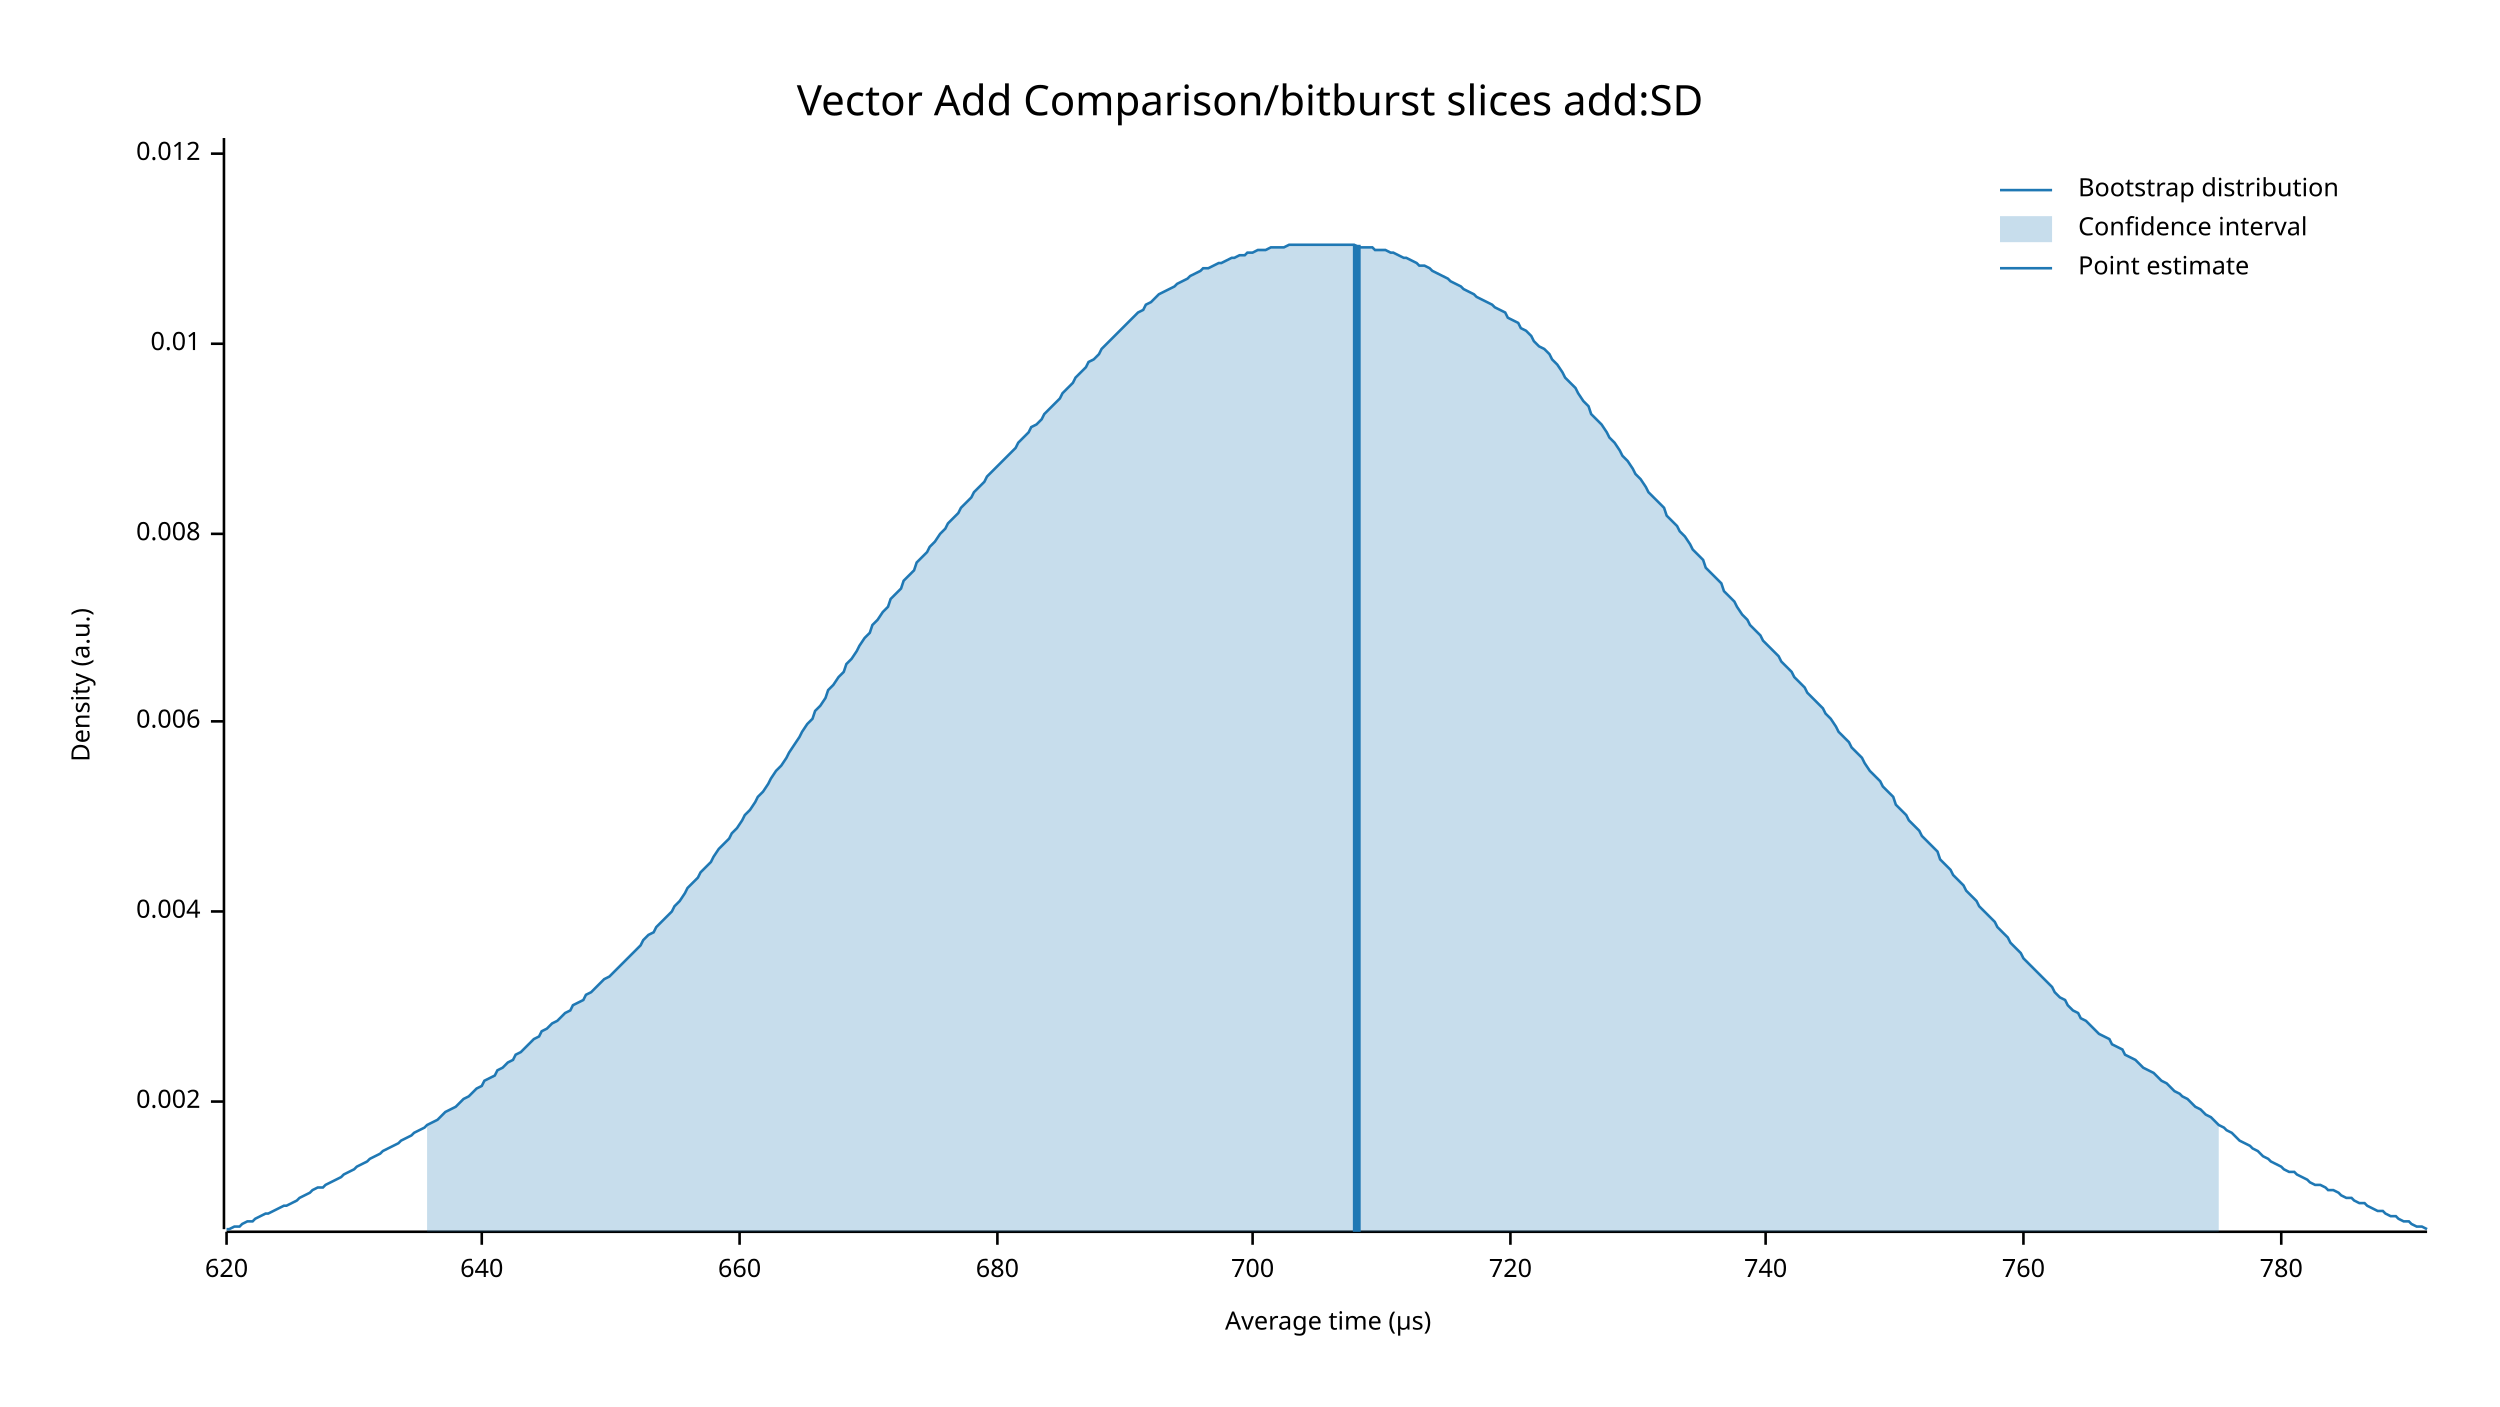
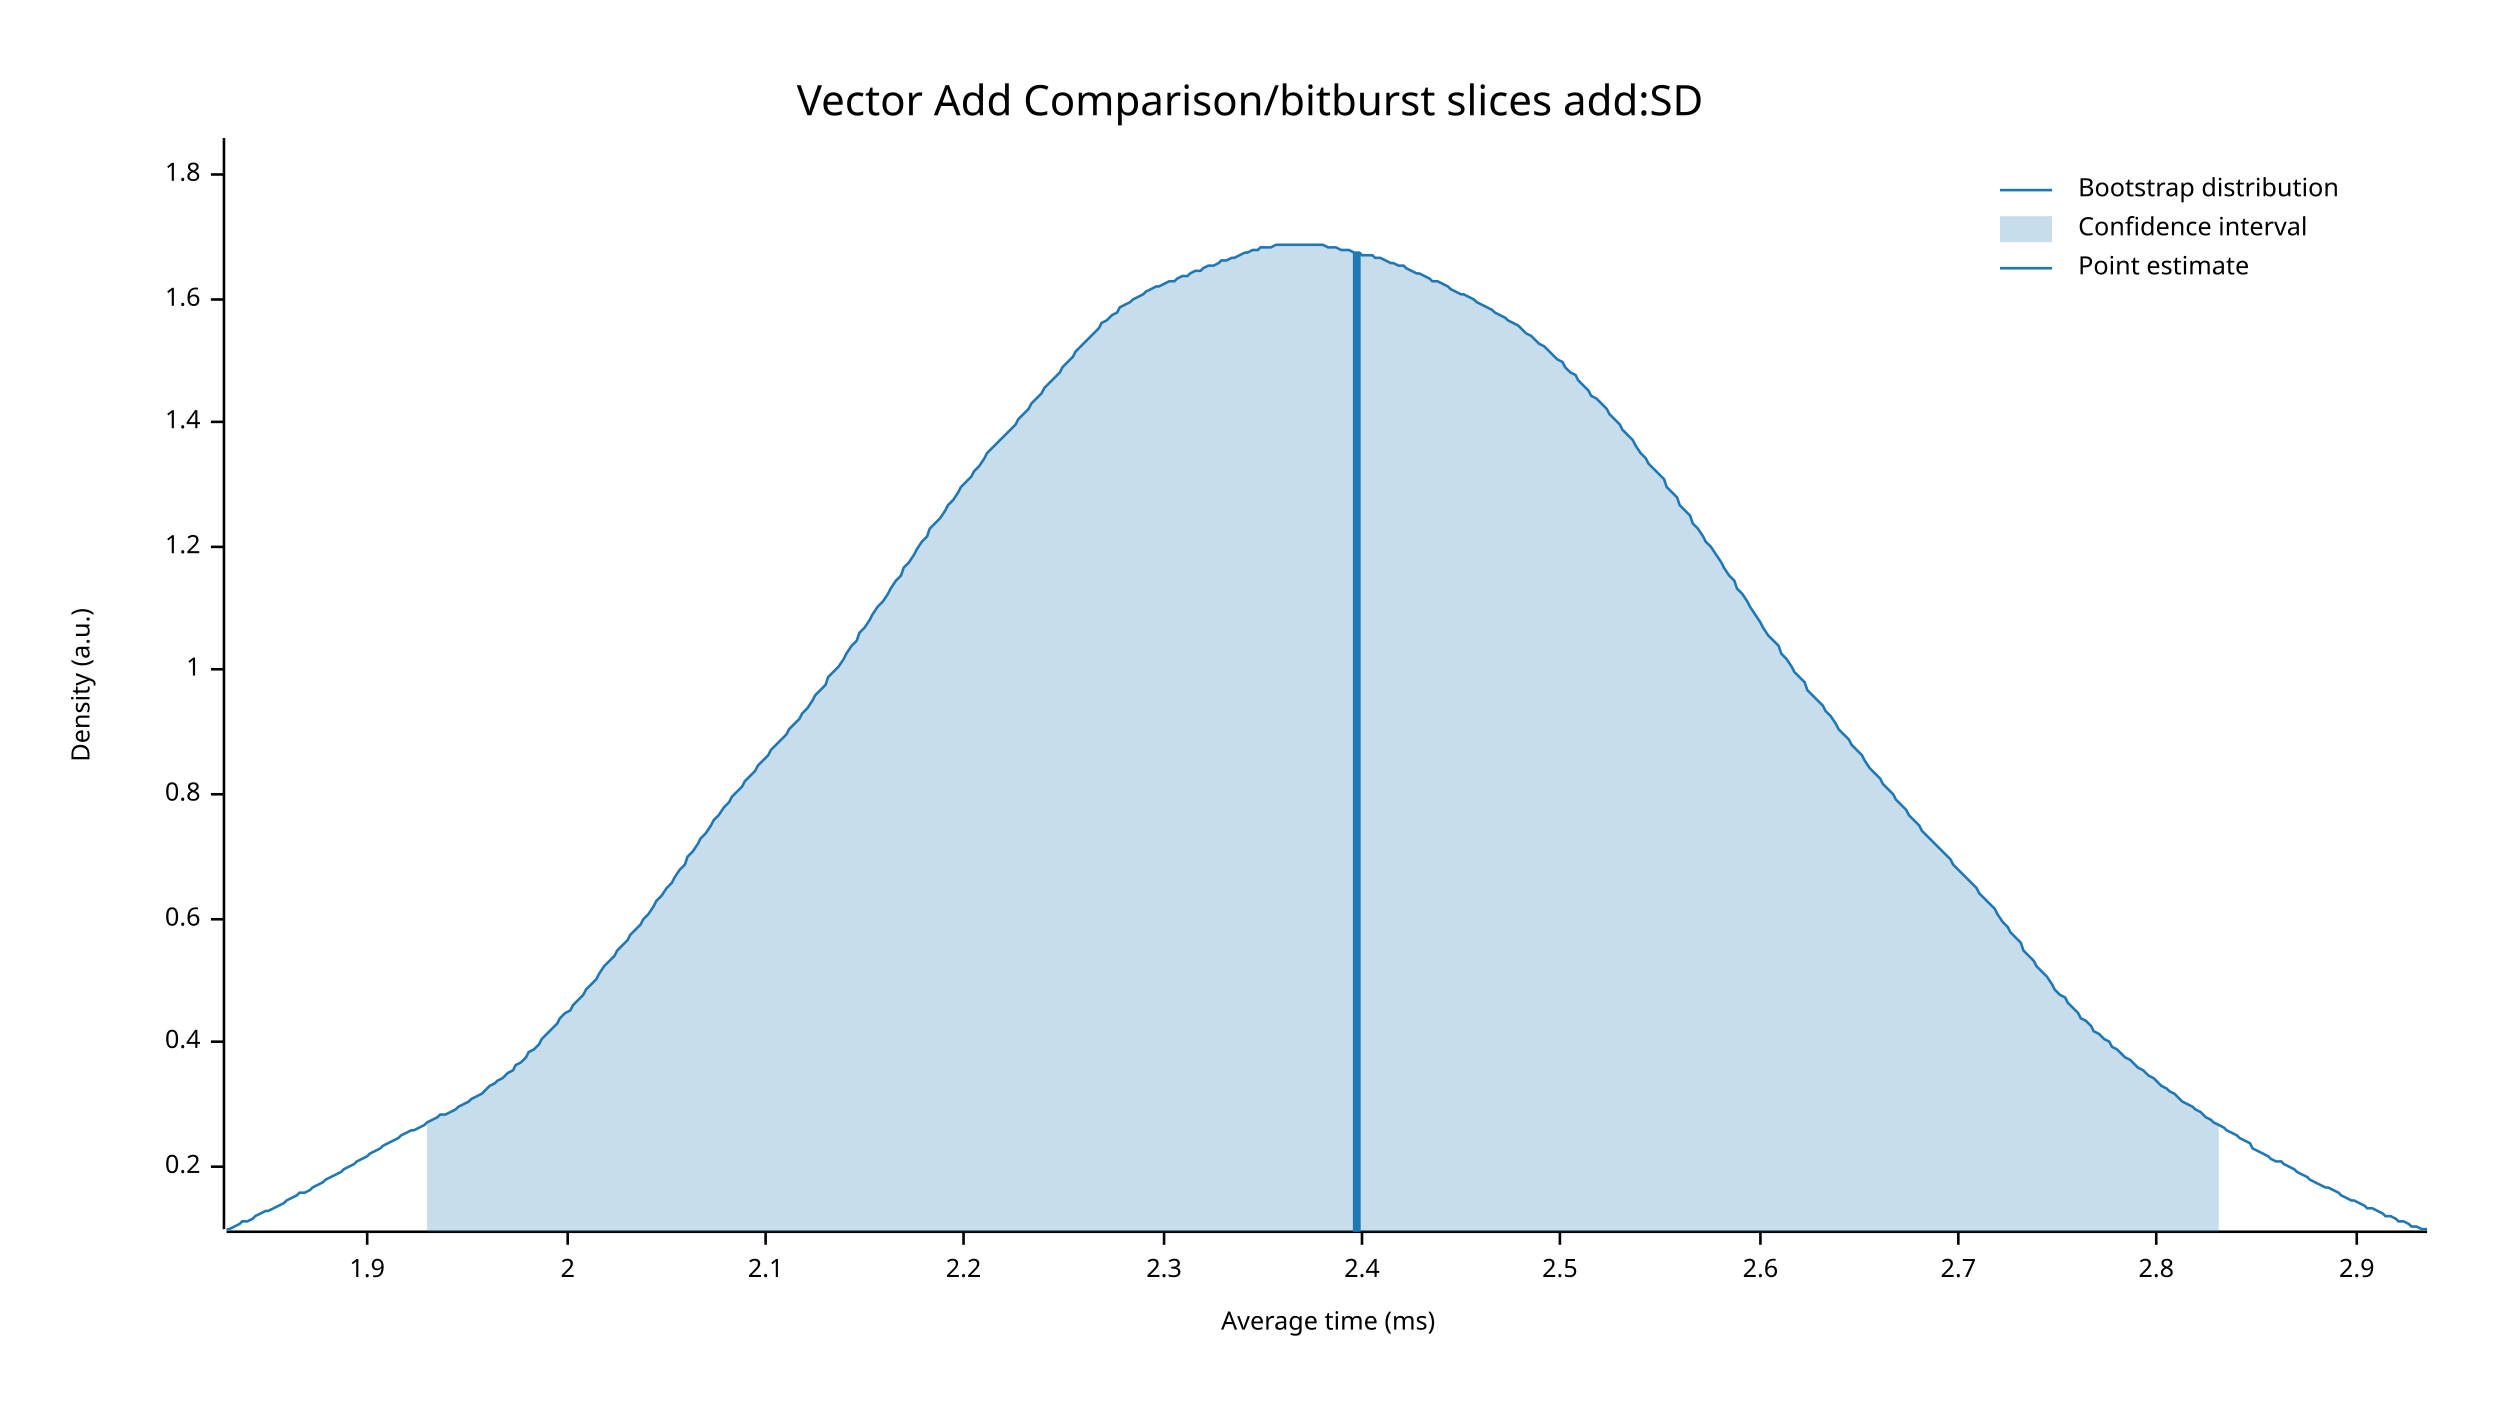
<svg xmlns="http://www.w3.org/2000/svg" width="960" height="540" viewBox="0 0 960 540">
  <text x="480" y="32" dy="0.76em" text-anchor="middle" font-family="sans-serif" font-size="16.129" opacity="1" fill="#000000">
Vector Add Comparison/bitburst slices add:SD
</text>
  <text x="27" y="263" dy="0.76em" text-anchor="middle" font-family="sans-serif" font-size="9.677" opacity="1" fill="#000000" transform="rotate(270, 27, 263)">
Density (a.u.)
</text>
  <text x="510" y="513" dy="-0.5ex" text-anchor="middle" font-family="sans-serif" font-size="9.677" opacity="1" fill="#000000">
- Average time (µs)
+ Average time (ms)
</text>
  <polyline fill="none" opacity="1" stroke="#000000" stroke-width="1" points="86,53 86,472 " />
-   <text x="77" y="423" dy="0.5ex" text-anchor="end" font-family="sans-serif" font-size="9.677" opacity="1" fill="#000000">
- 0.002
+   <text x="77" y="448" dy="0.5ex" text-anchor="end" font-family="sans-serif" font-size="9.677" opacity="1" fill="#000000">
+ 0.2
</text>
-   <polyline fill="none" opacity="1" stroke="#000000" stroke-width="1" points="81,423 86,423 " />
-   <text x="77" y="350" dy="0.5ex" text-anchor="end" font-family="sans-serif" font-size="9.677" opacity="1" fill="#000000">
- 0.004
+   <polyline fill="none" opacity="1" stroke="#000000" stroke-width="1" points="81,448 86,448 " />
+   <text x="77" y="400" dy="0.5ex" text-anchor="end" font-family="sans-serif" font-size="9.677" opacity="1" fill="#000000">
+ 0.4
</text>
-   <polyline fill="none" opacity="1" stroke="#000000" stroke-width="1" points="81,350 86,350 " />
-   <text x="77" y="277" dy="0.5ex" text-anchor="end" font-family="sans-serif" font-size="9.677" opacity="1" fill="#000000">
- 0.006
+   <polyline fill="none" opacity="1" stroke="#000000" stroke-width="1" points="81,400 86,400 " />
+   <text x="77" y="353" dy="0.5ex" text-anchor="end" font-family="sans-serif" font-size="9.677" opacity="1" fill="#000000">
+ 0.6
</text>
-   <polyline fill="none" opacity="1" stroke="#000000" stroke-width="1" points="81,277 86,277 " />
-   <text x="77" y="205" dy="0.5ex" text-anchor="end" font-family="sans-serif" font-size="9.677" opacity="1" fill="#000000">
- 0.008
+   <polyline fill="none" opacity="1" stroke="#000000" stroke-width="1" points="81,353 86,353 " />
+   <text x="77" y="305" dy="0.5ex" text-anchor="end" font-family="sans-serif" font-size="9.677" opacity="1" fill="#000000">
+ 0.8
</text>
-   <polyline fill="none" opacity="1" stroke="#000000" stroke-width="1" points="81,205 86,205 " />
-   <text x="77" y="132" dy="0.5ex" text-anchor="end" font-family="sans-serif" font-size="9.677" opacity="1" fill="#000000">
- 0.01
+   <polyline fill="none" opacity="1" stroke="#000000" stroke-width="1" points="81,305 86,305 " />
+   <text x="77" y="257" dy="0.5ex" text-anchor="end" font-family="sans-serif" font-size="9.677" opacity="1" fill="#000000">
+ 1
</text>
-   <polyline fill="none" opacity="1" stroke="#000000" stroke-width="1" points="81,132 86,132 " />
-   <text x="77" y="59" dy="0.5ex" text-anchor="end" font-family="sans-serif" font-size="9.677" opacity="1" fill="#000000">
- 0.012
+   <polyline fill="none" opacity="1" stroke="#000000" stroke-width="1" points="81,257 86,257 " />
+   <text x="77" y="210" dy="0.5ex" text-anchor="end" font-family="sans-serif" font-size="9.677" opacity="1" fill="#000000">
+ 1.2
</text>
-   <polyline fill="none" opacity="1" stroke="#000000" stroke-width="1" points="81,59 86,59 " />
+   <polyline fill="none" opacity="1" stroke="#000000" stroke-width="1" points="81,210 86,210 " />
+   <text x="77" y="162" dy="0.5ex" text-anchor="end" font-family="sans-serif" font-size="9.677" opacity="1" fill="#000000">
+ 1.4
+ </text>
+   <polyline fill="none" opacity="1" stroke="#000000" stroke-width="1" points="81,162 86,162 " />
+   <text x="77" y="115" dy="0.5ex" text-anchor="end" font-family="sans-serif" font-size="9.677" opacity="1" fill="#000000">
+ 1.6
+ </text>
+   <polyline fill="none" opacity="1" stroke="#000000" stroke-width="1" points="81,115 86,115 " />
+   <text x="77" y="67" dy="0.5ex" text-anchor="end" font-family="sans-serif" font-size="9.677" opacity="1" fill="#000000">
+ 1.8
+ </text>
+   <polyline fill="none" opacity="1" stroke="#000000" stroke-width="1" points="81,67 86,67 " />
  <polyline fill="none" opacity="1" stroke="#000000" stroke-width="1" points="87,473 932,473 " />
-   <text x="87" y="483" dy="0.76em" text-anchor="middle" font-family="sans-serif" font-size="9.677" opacity="1" fill="#000000">
- 620
+   <text x="141" y="483" dy="0.76em" text-anchor="middle" font-family="sans-serif" font-size="9.677" opacity="1" fill="#000000">
+ 1.9
</text>
-   <polyline fill="none" opacity="1" stroke="#000000" stroke-width="1" points="87,473 87,478 " />
-   <text x="185" y="483" dy="0.76em" text-anchor="middle" font-family="sans-serif" font-size="9.677" opacity="1" fill="#000000">
- 640
+   <polyline fill="none" opacity="1" stroke="#000000" stroke-width="1" points="141,473 141,478 " />
+   <text x="218" y="483" dy="0.76em" text-anchor="middle" font-family="sans-serif" font-size="9.677" opacity="1" fill="#000000">
+ 2
</text>
-   <polyline fill="none" opacity="1" stroke="#000000" stroke-width="1" points="185,473 185,478 " />
-   <text x="284" y="483" dy="0.76em" text-anchor="middle" font-family="sans-serif" font-size="9.677" opacity="1" fill="#000000">
- 660
+   <polyline fill="none" opacity="1" stroke="#000000" stroke-width="1" points="218,473 218,478 " />
+   <text x="294" y="483" dy="0.76em" text-anchor="middle" font-family="sans-serif" font-size="9.677" opacity="1" fill="#000000">
+ 2.1
</text>
-   <polyline fill="none" opacity="1" stroke="#000000" stroke-width="1" points="284,473 284,478 " />
-   <text x="383" y="483" dy="0.76em" text-anchor="middle" font-family="sans-serif" font-size="9.677" opacity="1" fill="#000000">
- 680
+   <polyline fill="none" opacity="1" stroke="#000000" stroke-width="1" points="294,473 294,478 " />
+   <text x="370" y="483" dy="0.76em" text-anchor="middle" font-family="sans-serif" font-size="9.677" opacity="1" fill="#000000">
+ 2.2
</text>
-   <polyline fill="none" opacity="1" stroke="#000000" stroke-width="1" points="383,473 383,478 " />
-   <text x="481" y="483" dy="0.76em" text-anchor="middle" font-family="sans-serif" font-size="9.677" opacity="1" fill="#000000">
- 700
+   <polyline fill="none" opacity="1" stroke="#000000" stroke-width="1" points="370,473 370,478 " />
+   <text x="447" y="483" dy="0.76em" text-anchor="middle" font-family="sans-serif" font-size="9.677" opacity="1" fill="#000000">
+ 2.3
</text>
-   <polyline fill="none" opacity="1" stroke="#000000" stroke-width="1" points="481,473 481,478 " />
-   <text x="580" y="483" dy="0.76em" text-anchor="middle" font-family="sans-serif" font-size="9.677" opacity="1" fill="#000000">
- 720
+   <polyline fill="none" opacity="1" stroke="#000000" stroke-width="1" points="447,473 447,478 " />
+   <text x="523" y="483" dy="0.76em" text-anchor="middle" font-family="sans-serif" font-size="9.677" opacity="1" fill="#000000">
+ 2.4
</text>
-   <polyline fill="none" opacity="1" stroke="#000000" stroke-width="1" points="580,473 580,478 " />
-   <text x="678" y="483" dy="0.76em" text-anchor="middle" font-family="sans-serif" font-size="9.677" opacity="1" fill="#000000">
- 740
+   <polyline fill="none" opacity="1" stroke="#000000" stroke-width="1" points="523,473 523,478 " />
+   <text x="599" y="483" dy="0.76em" text-anchor="middle" font-family="sans-serif" font-size="9.677" opacity="1" fill="#000000">
+ 2.5
</text>
-   <polyline fill="none" opacity="1" stroke="#000000" stroke-width="1" points="678,473 678,478 " />
-   <text x="777" y="483" dy="0.76em" text-anchor="middle" font-family="sans-serif" font-size="9.677" opacity="1" fill="#000000">
- 760
+   <polyline fill="none" opacity="1" stroke="#000000" stroke-width="1" points="599,473 599,478 " />
+   <text x="676" y="483" dy="0.76em" text-anchor="middle" font-family="sans-serif" font-size="9.677" opacity="1" fill="#000000">
+ 2.6
</text>
-   <polyline fill="none" opacity="1" stroke="#000000" stroke-width="1" points="777,473 777,478 " />
-   <text x="876" y="483" dy="0.76em" text-anchor="middle" font-family="sans-serif" font-size="9.677" opacity="1" fill="#000000">
- 780
+   <polyline fill="none" opacity="1" stroke="#000000" stroke-width="1" points="676,473 676,478 " />
+   <text x="752" y="483" dy="0.76em" text-anchor="middle" font-family="sans-serif" font-size="9.677" opacity="1" fill="#000000">
+ 2.7
</text>
-   <polyline fill="none" opacity="1" stroke="#000000" stroke-width="1" points="876,473 876,478 " />
-   <polyline fill="none" opacity="1" stroke="#1F78B4" stroke-width="1" points="87,472 88,472 90,471 92,471 93,470 95,469 97,469 98,468 100,467 102,466 103,466 105,465 107,464 109,463 110,463 112,462 114,461 115,460 117,459 119,458 120,457 122,456 124,456 125,455 127,454 129,453 131,452 132,451 134,450 136,449 137,448 139,447 141,446 142,445 144,444 146,443 147,442 149,441 151,440 153,439 154,438 156,437 158,436 159,435 161,434 163,433 164,432 166,431 168,430 169,429 171,427 173,426 175,425 176,424 178,422 180,421 181,420 183,418 185,417 186,415 188,414 190,413 191,411 193,410 195,408 197,407 198,405 200,404 202,402 203,401 205,399 207,398 208,396 210,395 212,393 214,392 215,391 217,389 219,388 220,386 222,385 224,384 225,382 227,381 229,379 230,378 232,376 234,375 236,373 237,372 239,370 241,368 242,367 244,365 246,363 247,361 249,359 251,358 252,356 254,354 256,352 258,350 259,348 261,346 263,343 264,341 266,339 268,337 269,335 271,333 273,331 274,329 276,326 278,324 280,322 281,320 283,318 285,315 286,313 288,311 290,308 291,306 293,304 295,301 296,299 298,296 300,294 302,291 303,289 305,286 307,283 308,281 310,278 312,276 313,273 315,271 317,268 318,265 320,263 322,260 324,258 325,255 327,253 329,250 330,248 332,245 334,243 335,240 337,238 339,235 341,233 342,230 344,228 346,226 347,223 349,221 351,219 352,216 354,214 356,212 357,210 359,208 361,205 363,203 364,201 366,199 368,197 369,195 371,193 373,191 374,189 376,187 378,185 379,183 381,181 383,179 385,177 386,176 388,174 390,172 391,170 393,168 395,166 396,164 398,163 400,161 401,159 403,157 405,155 407,153 408,151 410,149 412,147 413,145 415,143 417,141 418,139 420,138 422,136 423,134 425,132 427,130 429,128 430,127 432,125 434,123 435,122 437,120 439,119 440,117 442,116 444,114 445,113 447,112 449,111 451,110 452,109 454,108 456,107 457,106 459,105 461,104 462,103 464,103 466,102 468,101 469,101 471,100 473,99 474,99 476,98 478,98 479,97 481,97 483,96 484,96 486,96 488,95 490,95 491,95 493,95 495,94 496,94 498,94 500,94 501,94 503,94 505,94 506,94 508,94 510,94 512,94 513,94 515,94 517,94 518,94 520,94 522,95 523,95 525,95 527,95 528,96 530,96 532,96 534,97 535,97 537,98 539,99 540,99 542,100 544,101 545,102 547,102 549,103 550,104 552,105 554,106 556,107 557,108 559,109 561,110 562,111 564,112 566,113 567,114 569,115 571,116 573,117 574,118 576,119 578,120 579,122 581,123 583,124 584,126 586,127 588,129 589,131 591,133 593,134 595,136 596,138 598,140 600,143 601,145 603,147 605,149 606,151 608,154 610,156 611,159 613,161 615,163 617,166 618,168 620,170 622,173 623,175 625,177 627,180 628,182 630,184 632,187 633,189 635,191 637,193 639,195 640,198 642,200 644,202 645,204 647,206 649,209 650,211 652,213 654,215 655,218 657,220 659,222 661,224 662,227 664,229 666,231 667,233 669,236 671,238 672,240 674,242 676,244 677,246 679,248 681,250 683,252 684,254 686,256 688,258 689,260 691,262 693,264 694,266 696,268 698,270 700,272 701,274 703,276 705,279 706,281 708,283 710,285 711,287 713,289 715,291 716,293 718,296 720,298 722,300 723,302 725,304 727,306 728,309 730,311 732,313 733,315 735,317 737,319 738,321 740,323 742,325 744,327 745,330 747,332 749,334 750,336 752,338 754,340 755,342 757,344 759,346 760,348 762,350 764,352 766,354 767,356 769,358 771,360 772,362 774,364 776,366 777,368 779,370 781,372 782,373 784,375 786,377 788,379 789,381 791,383 793,384 794,386 796,388 798,389 799,391 801,392 803,394 804,395 806,397 808,398 810,399 811,401 813,402 815,403 816,405 818,406 820,407 821,408 823,410 825,411 827,412 828,413 830,415 832,416 833,417 835,419 837,420 838,421 840,422 842,424 843,425 845,426 847,428 849,429 850,430 852,432 854,433 855,434 857,435 859,437 860,438 862,439 864,440 865,441 867,442 869,444 871,445 872,446 874,447 876,448 877,449 879,450 881,450 882,451 884,452 886,453 887,454 889,455 891,455 893,456 894,457 896,457 898,458 899,459 901,460 903,460 904,461 906,462 908,462 909,463 911,464 913,465 915,465 916,466 918,467 920,467 921,468 923,469 925,469 926,470 928,471 930,471 932,472 " />
-   <polygon opacity="0.25" fill="#1F78B4" points="164,432 166,431 168,430 169,429 171,427 173,426 175,425 176,424 178,422 180,421 181,420 183,418 185,417 186,415 188,414 190,413 191,411 193,410 195,408 197,407 198,405 200,404 202,402 203,401 205,399 207,398 208,396 210,395 212,393 214,392 215,391 217,389 219,388 220,386 222,385 224,384 225,382 227,381 229,379 230,378 232,376 234,375 236,373 237,372 239,370 241,368 242,367 244,365 246,363 247,361 249,359 251,358 252,356 254,354 256,352 258,350 259,348 261,346 263,343 264,341 266,339 268,337 269,335 271,333 273,331 274,329 276,326 278,324 280,322 281,320 283,318 285,315 286,313 288,311 290,308 291,306 293,304 295,301 296,299 298,296 300,294 302,291 303,289 305,286 307,283 308,281 310,278 312,276 313,273 315,271 317,268 318,265 320,263 322,260 324,258 325,255 327,253 329,250 330,248 332,245 334,243 335,240 337,238 339,235 341,233 342,230 344,228 346,226 347,223 349,221 351,219 352,216 354,214 356,212 357,210 359,208 361,205 363,203 364,201 366,199 368,197 369,195 371,193 373,191 374,189 376,187 378,185 379,183 381,181 383,179 385,177 386,176 388,174 390,172 391,170 393,168 395,166 396,164 398,163 400,161 401,159 403,157 405,155 407,153 408,151 410,149 412,147 413,145 415,143 417,141 418,139 420,138 422,136 423,134 425,132 427,130 429,128 430,127 432,125 434,123 435,122 437,120 439,119 440,117 442,116 444,114 445,113 447,112 449,111 451,110 452,109 454,108 456,107 457,106 459,105 461,104 462,103 464,103 466,102 468,101 469,101 471,100 473,99 474,99 476,98 478,98 479,97 481,97 483,96 484,96 486,96 488,95 490,95 491,95 493,95 495,94 496,94 498,94 500,94 501,94 503,94 505,94 506,94 508,94 510,94 512,94 513,94 515,94 517,94 518,94 520,94 522,95 523,95 525,95 527,95 528,96 530,96 532,96 534,97 535,97 537,98 539,99 540,99 542,100 544,101 545,102 547,102 549,103 550,104 552,105 554,106 556,107 557,108 559,109 561,110 562,111 564,112 566,113 567,114 569,115 571,116 573,117 574,118 576,119 578,120 579,122 581,123 583,124 584,126 586,127 588,129 589,131 591,133 593,134 595,136 596,138 598,140 600,143 601,145 603,147 605,149 606,151 608,154 610,156 611,159 613,161 615,163 617,166 618,168 620,170 622,173 623,175 625,177 627,180 628,182 630,184 632,187 633,189 635,191 637,193 639,195 640,198 642,200 644,202 645,204 647,206 649,209 650,211 652,213 654,215 655,218 657,220 659,222 661,224 662,227 664,229 666,231 667,233 669,236 671,238 672,240 674,242 676,244 677,246 679,248 681,250 683,252 684,254 686,256 688,258 689,260 691,262 693,264 694,266 696,268 698,270 700,272 701,274 703,276 705,279 706,281 708,283 710,285 711,287 713,289 715,291 716,293 718,296 720,298 722,300 723,302 725,304 727,306 728,309 730,311 732,313 733,315 735,317 737,319 738,321 740,323 742,325 744,327 745,330 747,332 749,334 750,336 752,338 754,340 755,342 757,344 759,346 760,348 762,350 764,352 766,354 767,356 769,358 771,360 772,362 774,364 776,366 777,368 779,370 781,372 782,373 784,375 786,377 788,379 789,381 791,383 793,384 794,386 796,388 798,389 799,391 801,392 803,394 804,395 806,397 808,398 810,399 811,401 813,402 815,403 816,405 818,406 820,407 821,408 823,410 825,411 827,412 828,413 830,415 832,416 833,417 835,419 837,420 838,421 840,422 842,424 843,425 845,426 847,428 849,429 850,430 852,432 852,473 164,473 " />
-   <polyline fill="none" opacity="1" stroke="#1F78B4" stroke-width="3" points="521,473 521,94 " />
+   <polyline fill="none" opacity="1" stroke="#000000" stroke-width="1" points="752,473 752,478 " />
+   <text x="828" y="483" dy="0.76em" text-anchor="middle" font-family="sans-serif" font-size="9.677" opacity="1" fill="#000000">
+ 2.8
+ </text>
+   <polyline fill="none" opacity="1" stroke="#000000" stroke-width="1" points="828,473 828,478 " />
+   <text x="905" y="483" dy="0.76em" text-anchor="middle" font-family="sans-serif" font-size="9.677" opacity="1" fill="#000000">
+ 2.9
+ </text>
+   <polyline fill="none" opacity="1" stroke="#000000" stroke-width="1" points="905,473 905,478 " />
+   <polyline fill="none" opacity="1" stroke="#1F78B4" stroke-width="1" points="87,472 88,472 90,471 92,470 93,469 95,469 97,468 98,467 100,466 102,465 103,465 105,464 107,463 109,462 110,461 112,460 114,459 115,458 117,458 119,457 120,456 122,455 124,454 125,453 127,452 129,451 131,450 132,449 134,448 136,447 137,446 139,445 141,444 142,443 144,442 146,441 147,440 149,439 151,438 153,437 154,436 156,435 158,434 159,434 161,433 163,432 164,431 166,430 168,429 169,428 171,428 173,427 175,426 176,425 178,424 180,423 181,422 183,421 185,420 186,419 188,417 190,416 191,415 193,414 195,412 197,411 198,409 200,408 202,406 203,404 205,403 207,401 208,399 210,397 212,395 214,393 215,391 217,389 219,388 220,386 222,384 224,382 225,380 227,378 229,376 230,374 232,371 234,369 236,367 237,365 239,363 241,361 242,359 244,357 246,355 247,353 249,351 251,348 252,346 254,344 256,341 258,339 259,337 261,334 263,332 264,329 266,327 268,324 269,322 271,320 273,317 274,315 276,313 278,310 280,308 281,306 283,304 285,302 286,300 288,298 290,296 291,294 293,292 295,290 296,288 298,286 300,284 302,282 303,280 305,278 307,276 308,274 310,272 312,269 313,267 315,265 317,263 318,260 320,258 322,256 324,253 325,251 327,248 329,246 330,243 332,241 334,238 335,236 337,233 339,231 341,228 342,226 344,223 346,221 347,218 349,216 351,213 352,211 354,208 356,206 357,203 359,201 361,199 363,196 364,194 366,192 368,189 369,187 371,185 373,183 374,181 376,179 378,176 379,174 381,172 383,170 385,168 386,167 388,165 390,163 391,161 393,159 395,157 396,155 398,153 400,151 401,149 403,147 405,145 407,143 408,141 410,139 412,137 413,135 415,133 417,131 418,130 420,128 422,126 423,124 425,123 427,121 429,120 430,118 432,117 434,116 435,115 437,114 439,113 440,112 442,111 444,110 445,110 447,109 449,108 451,108 452,107 454,106 456,106 457,105 459,104 461,104 462,103 464,102 466,102 468,101 469,100 471,100 473,99 474,99 476,98 478,97 479,97 481,96 483,96 484,95 486,95 488,95 490,94 491,94 493,94 495,94 496,94 498,94 500,94 501,94 503,94 505,94 506,94 508,94 510,95 512,95 513,95 515,96 517,96 518,96 520,97 522,97 523,98 525,98 527,98 528,99 530,99 532,100 534,101 535,101 537,102 539,102 540,103 542,104 544,105 545,105 547,106 549,107 550,108 552,108 554,109 556,110 557,111 559,112 561,113 562,113 564,114 566,115 567,116 569,117 571,118 573,119 574,120 576,121 578,122 579,123 581,124 583,125 584,126 586,128 588,129 589,130 591,132 593,133 595,135 596,136 598,138 600,139 601,141 603,143 605,144 606,146 608,148 610,150 611,152 613,153 615,155 617,157 618,159 620,161 622,163 623,165 625,167 627,169 628,171 630,174 632,176 633,178 635,180 637,182 639,184 640,187 642,189 644,191 645,194 647,196 649,198 650,201 652,203 654,206 655,208 657,210 659,213 661,216 662,218 664,221 666,223 667,226 669,228 671,231 672,233 674,236 676,239 677,241 679,244 681,246 683,248 684,251 686,253 688,256 689,258 691,260 693,262 694,265 696,267 698,269 700,271 701,273 703,275 705,278 706,280 708,282 710,284 711,286 713,288 715,290 716,292 718,295 720,297 722,299 723,301 725,303 727,305 728,307 730,309 732,311 733,313 735,315 737,317 738,319 740,321 742,323 744,325 745,326 747,328 749,330 750,332 752,334 754,336 755,337 757,339 759,341 760,343 762,345 764,347 766,349 767,351 769,354 771,356 772,358 774,360 776,362 777,365 779,367 781,369 782,371 784,373 786,375 788,378 789,380 791,382 793,383 794,385 796,387 798,389 799,391 801,392 803,394 804,396 806,397 808,399 810,400 811,402 813,403 815,405 816,406 818,407 820,409 821,410 823,411 825,413 827,414 828,415 830,417 832,418 833,419 835,420 837,422 838,423 840,424 842,425 843,426 845,427 847,429 849,430 850,431 852,432 854,433 855,434 857,435 859,436 860,437 862,438 864,439 865,441 867,442 869,443 871,444 872,445 874,446 876,446 877,447 879,448 881,449 882,450 884,451 886,452 887,453 889,454 891,455 893,456 894,456 896,457 898,458 899,459 901,460 903,461 904,461 906,462 908,463 909,464 911,464 913,465 915,466 916,467 918,467 920,468 921,469 923,469 925,470 926,471 928,471 930,472 932,472 " />
+   <polygon opacity="0.25" fill="#1F78B4" points="164,431 166,430 168,429 169,428 171,428 173,427 175,426 176,425 178,424 180,423 181,422 183,421 185,420 186,419 188,417 190,416 191,415 193,414 195,412 197,411 198,409 200,408 202,406 203,404 205,403 207,401 208,399 210,397 212,395 214,393 215,391 217,389 219,388 220,386 222,384 224,382 225,380 227,378 229,376 230,374 232,371 234,369 236,367 237,365 239,363 241,361 242,359 244,357 246,355 247,353 249,351 251,348 252,346 254,344 256,341 258,339 259,337 261,334 263,332 264,329 266,327 268,324 269,322 271,320 273,317 274,315 276,313 278,310 280,308 281,306 283,304 285,302 286,300 288,298 290,296 291,294 293,292 295,290 296,288 298,286 300,284 302,282 303,280 305,278 307,276 308,274 310,272 312,269 313,267 315,265 317,263 318,260 320,258 322,256 324,253 325,251 327,248 329,246 330,243 332,241 334,238 335,236 337,233 339,231 341,228 342,226 344,223 346,221 347,218 349,216 351,213 352,211 354,208 356,206 357,203 359,201 361,199 363,196 364,194 366,192 368,189 369,187 371,185 373,183 374,181 376,179 378,176 379,174 381,172 383,170 385,168 386,167 388,165 390,163 391,161 393,159 395,157 396,155 398,153 400,151 401,149 403,147 405,145 407,143 408,141 410,139 412,137 413,135 415,133 417,131 418,130 420,128 422,126 423,124 425,123 427,121 429,120 430,118 432,117 434,116 435,115 437,114 439,113 440,112 442,111 444,110 445,110 447,109 449,108 451,108 452,107 454,106 456,106 457,105 459,104 461,104 462,103 464,102 466,102 468,101 469,100 471,100 473,99 474,99 476,98 478,97 479,97 481,96 483,96 484,95 486,95 488,95 490,94 491,94 493,94 495,94 496,94 498,94 500,94 501,94 503,94 505,94 506,94 508,94 510,95 512,95 513,95 515,96 517,96 518,96 520,97 522,97 523,98 525,98 527,98 528,99 530,99 532,100 534,101 535,101 537,102 539,102 540,103 542,104 544,105 545,105 547,106 549,107 550,108 552,108 554,109 556,110 557,111 559,112 561,113 562,113 564,114 566,115 567,116 569,117 571,118 573,119 574,120 576,121 578,122 579,123 581,124 583,125 584,126 586,128 588,129 589,130 591,132 593,133 595,135 596,136 598,138 600,139 601,141 603,143 605,144 606,146 608,148 610,150 611,152 613,153 615,155 617,157 618,159 620,161 622,163 623,165 625,167 627,169 628,171 630,174 632,176 633,178 635,180 637,182 639,184 640,187 642,189 644,191 645,194 647,196 649,198 650,201 652,203 654,206 655,208 657,210 659,213 661,216 662,218 664,221 666,223 667,226 669,228 671,231 672,233 674,236 676,239 677,241 679,244 681,246 683,248 684,251 686,253 688,256 689,258 691,260 693,262 694,265 696,267 698,269 700,271 701,273 703,275 705,278 706,280 708,282 710,284 711,286 713,288 715,290 716,292 718,295 720,297 722,299 723,301 725,303 727,305 728,307 730,309 732,311 733,313 735,315 737,317 738,319 740,321 742,323 744,325 745,326 747,328 749,330 750,332 752,334 754,336 755,337 757,339 759,341 760,343 762,345 764,347 766,349 767,351 769,354 771,356 772,358 774,360 776,362 777,365 779,367 781,369 782,371 784,373 786,375 788,378 789,380 791,382 793,383 794,385 796,387 798,389 799,391 801,392 803,394 804,396 806,397 808,399 810,400 811,402 813,403 815,405 816,406 818,407 820,409 821,410 823,411 825,413 827,414 828,415 830,417 832,418 833,419 835,420 837,422 838,423 840,424 842,425 843,426 845,427 847,429 849,430 850,431 852,432 852,473 164,473 " />
+   <polyline fill="none" opacity="1" stroke="#1F78B4" stroke-width="3" points="521,473 521,97 " />
  <text x="798" y="68" dy="0.76em" text-anchor="start" font-family="sans-serif" font-size="9.677" opacity="1" fill="#000000">
Bootstrap distribution
</text>
  <text x="798" y="83" dy="0.76em" text-anchor="start" font-family="sans-serif" font-size="9.677" opacity="1" fill="#000000">
Confidence interval
</text>
  <text x="798" y="98" dy="0.76em" text-anchor="start" font-family="sans-serif" font-size="9.677" opacity="1" fill="#000000">
Point estimate
</text>
  <polyline fill="none" opacity="1" stroke="#1F78B4" stroke-width="1" points="768,73 788,73 " />
  <rect x="768" y="83" width="20" height="10" opacity="0.25" fill="#1F78B4" stroke="none" />
  <polyline fill="none" opacity="1" stroke="#1F78B4" stroke-width="1" points="768,103 788,103 " />
</svg>
